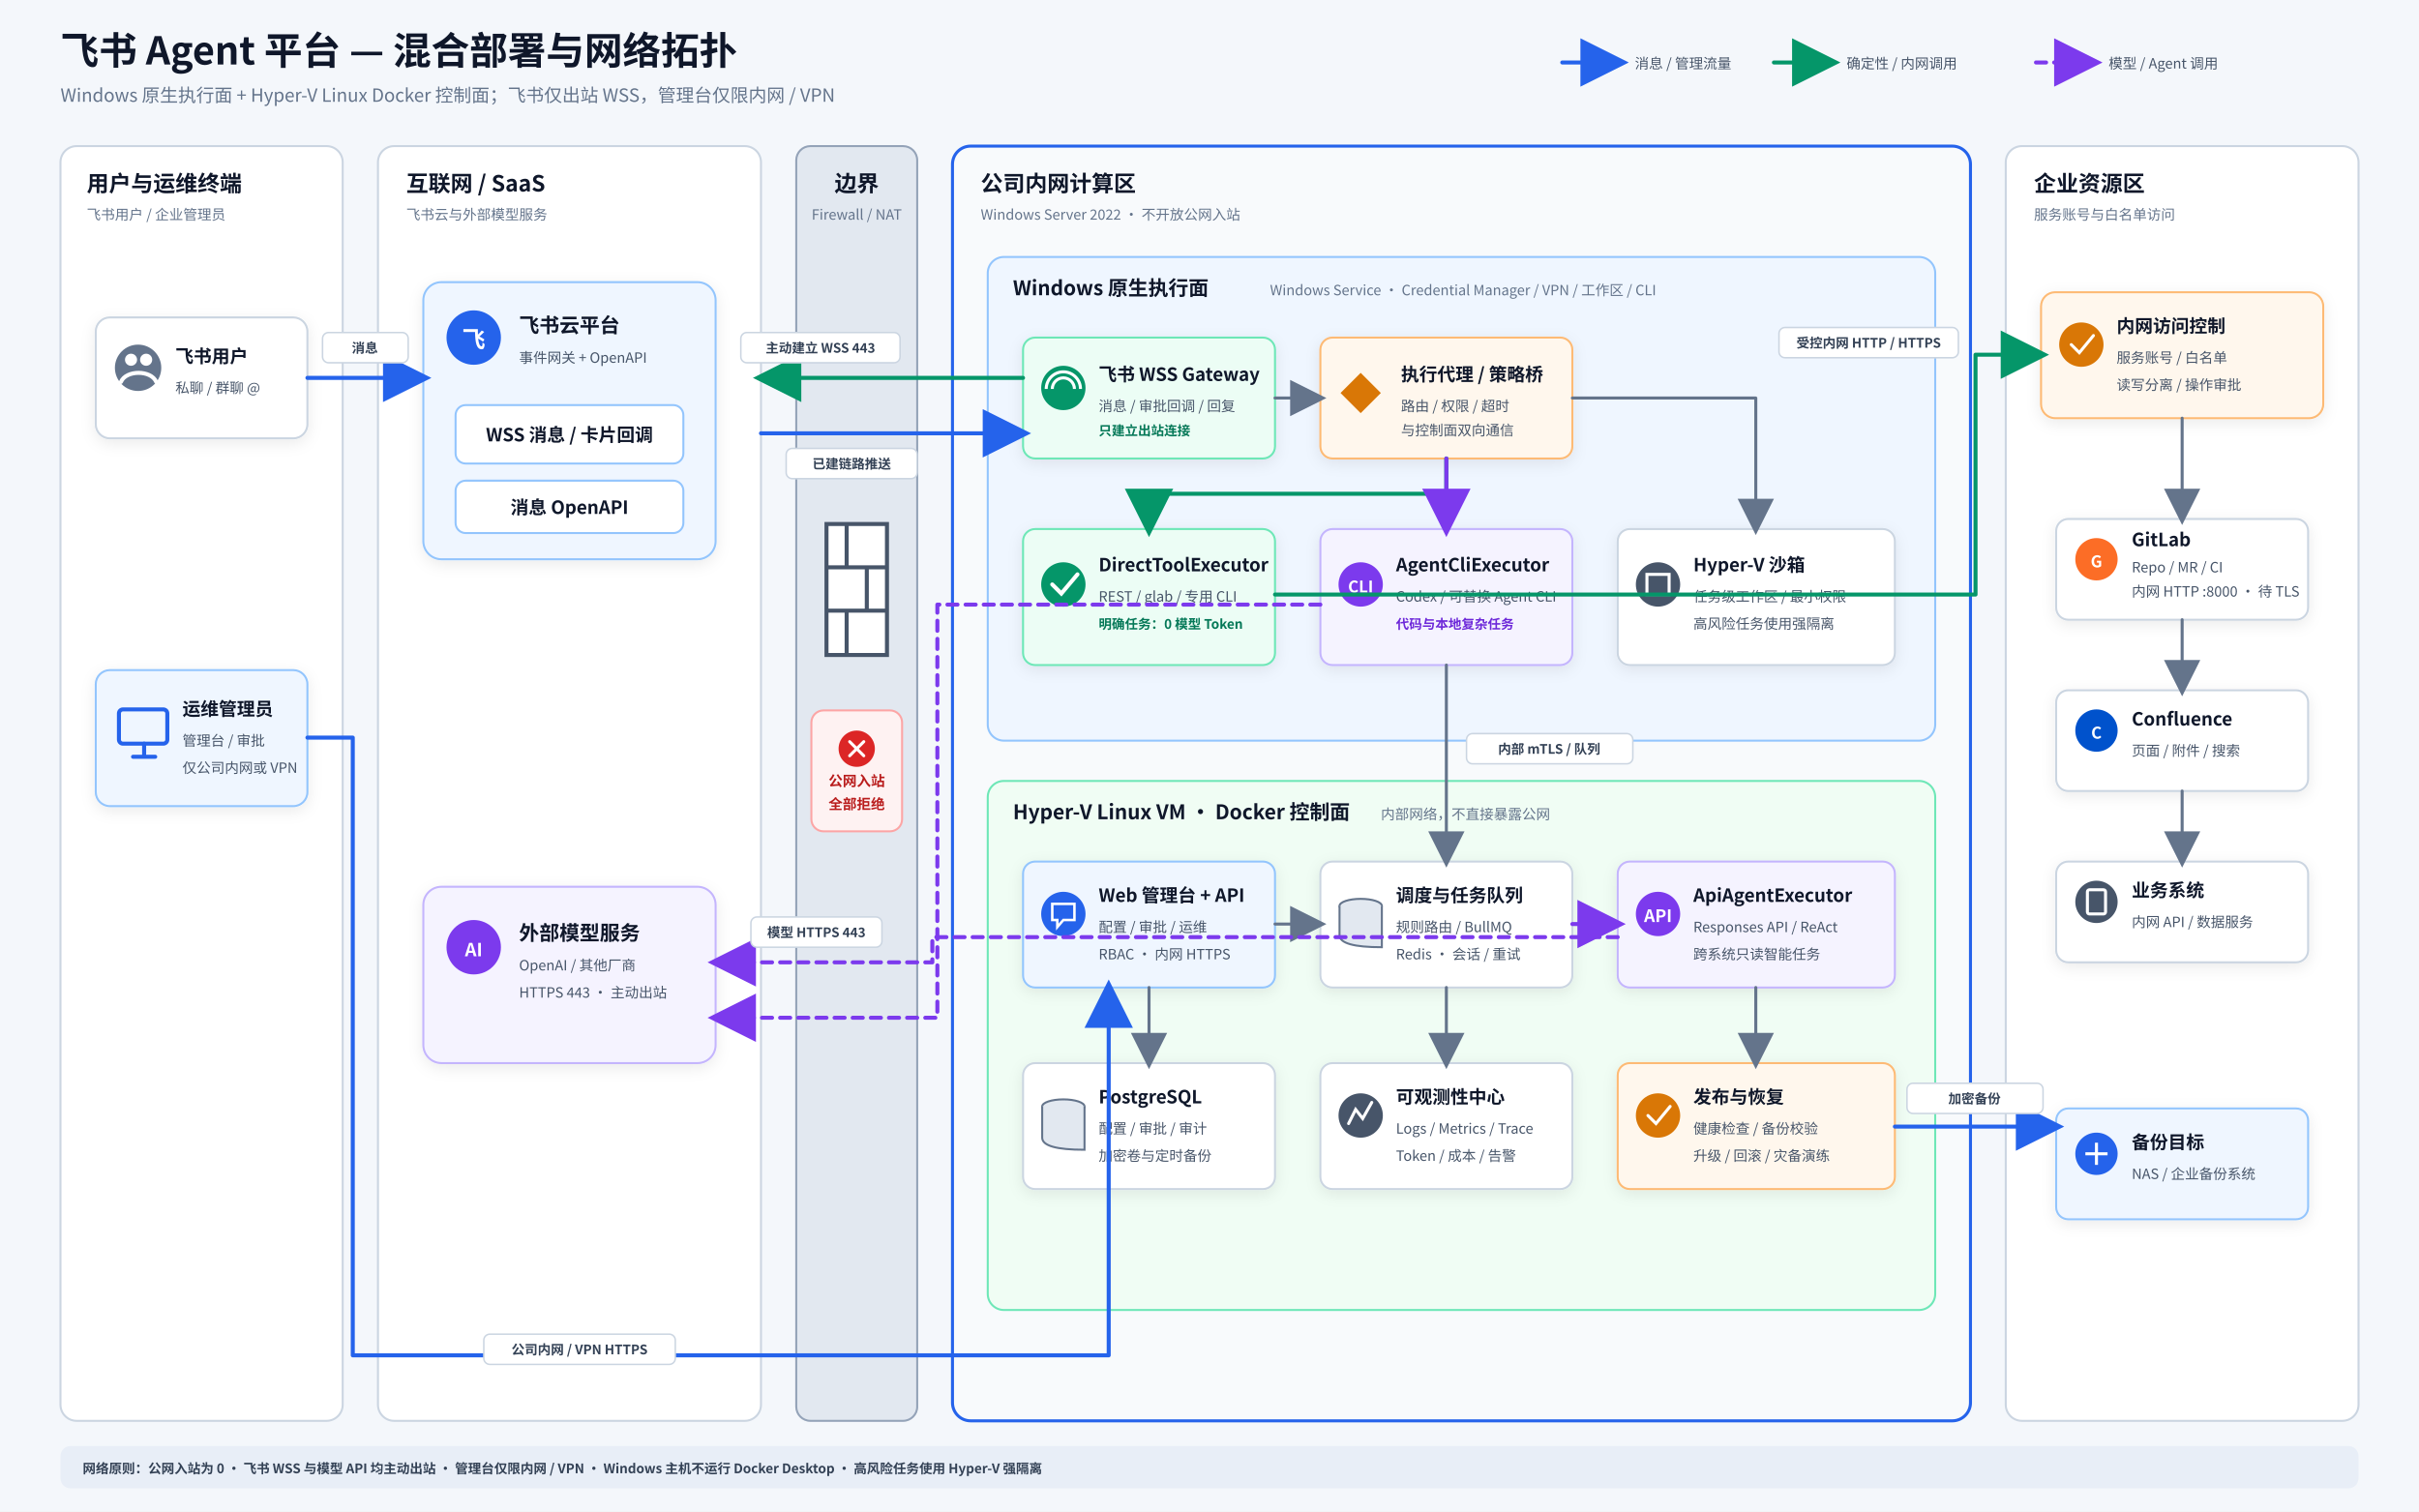
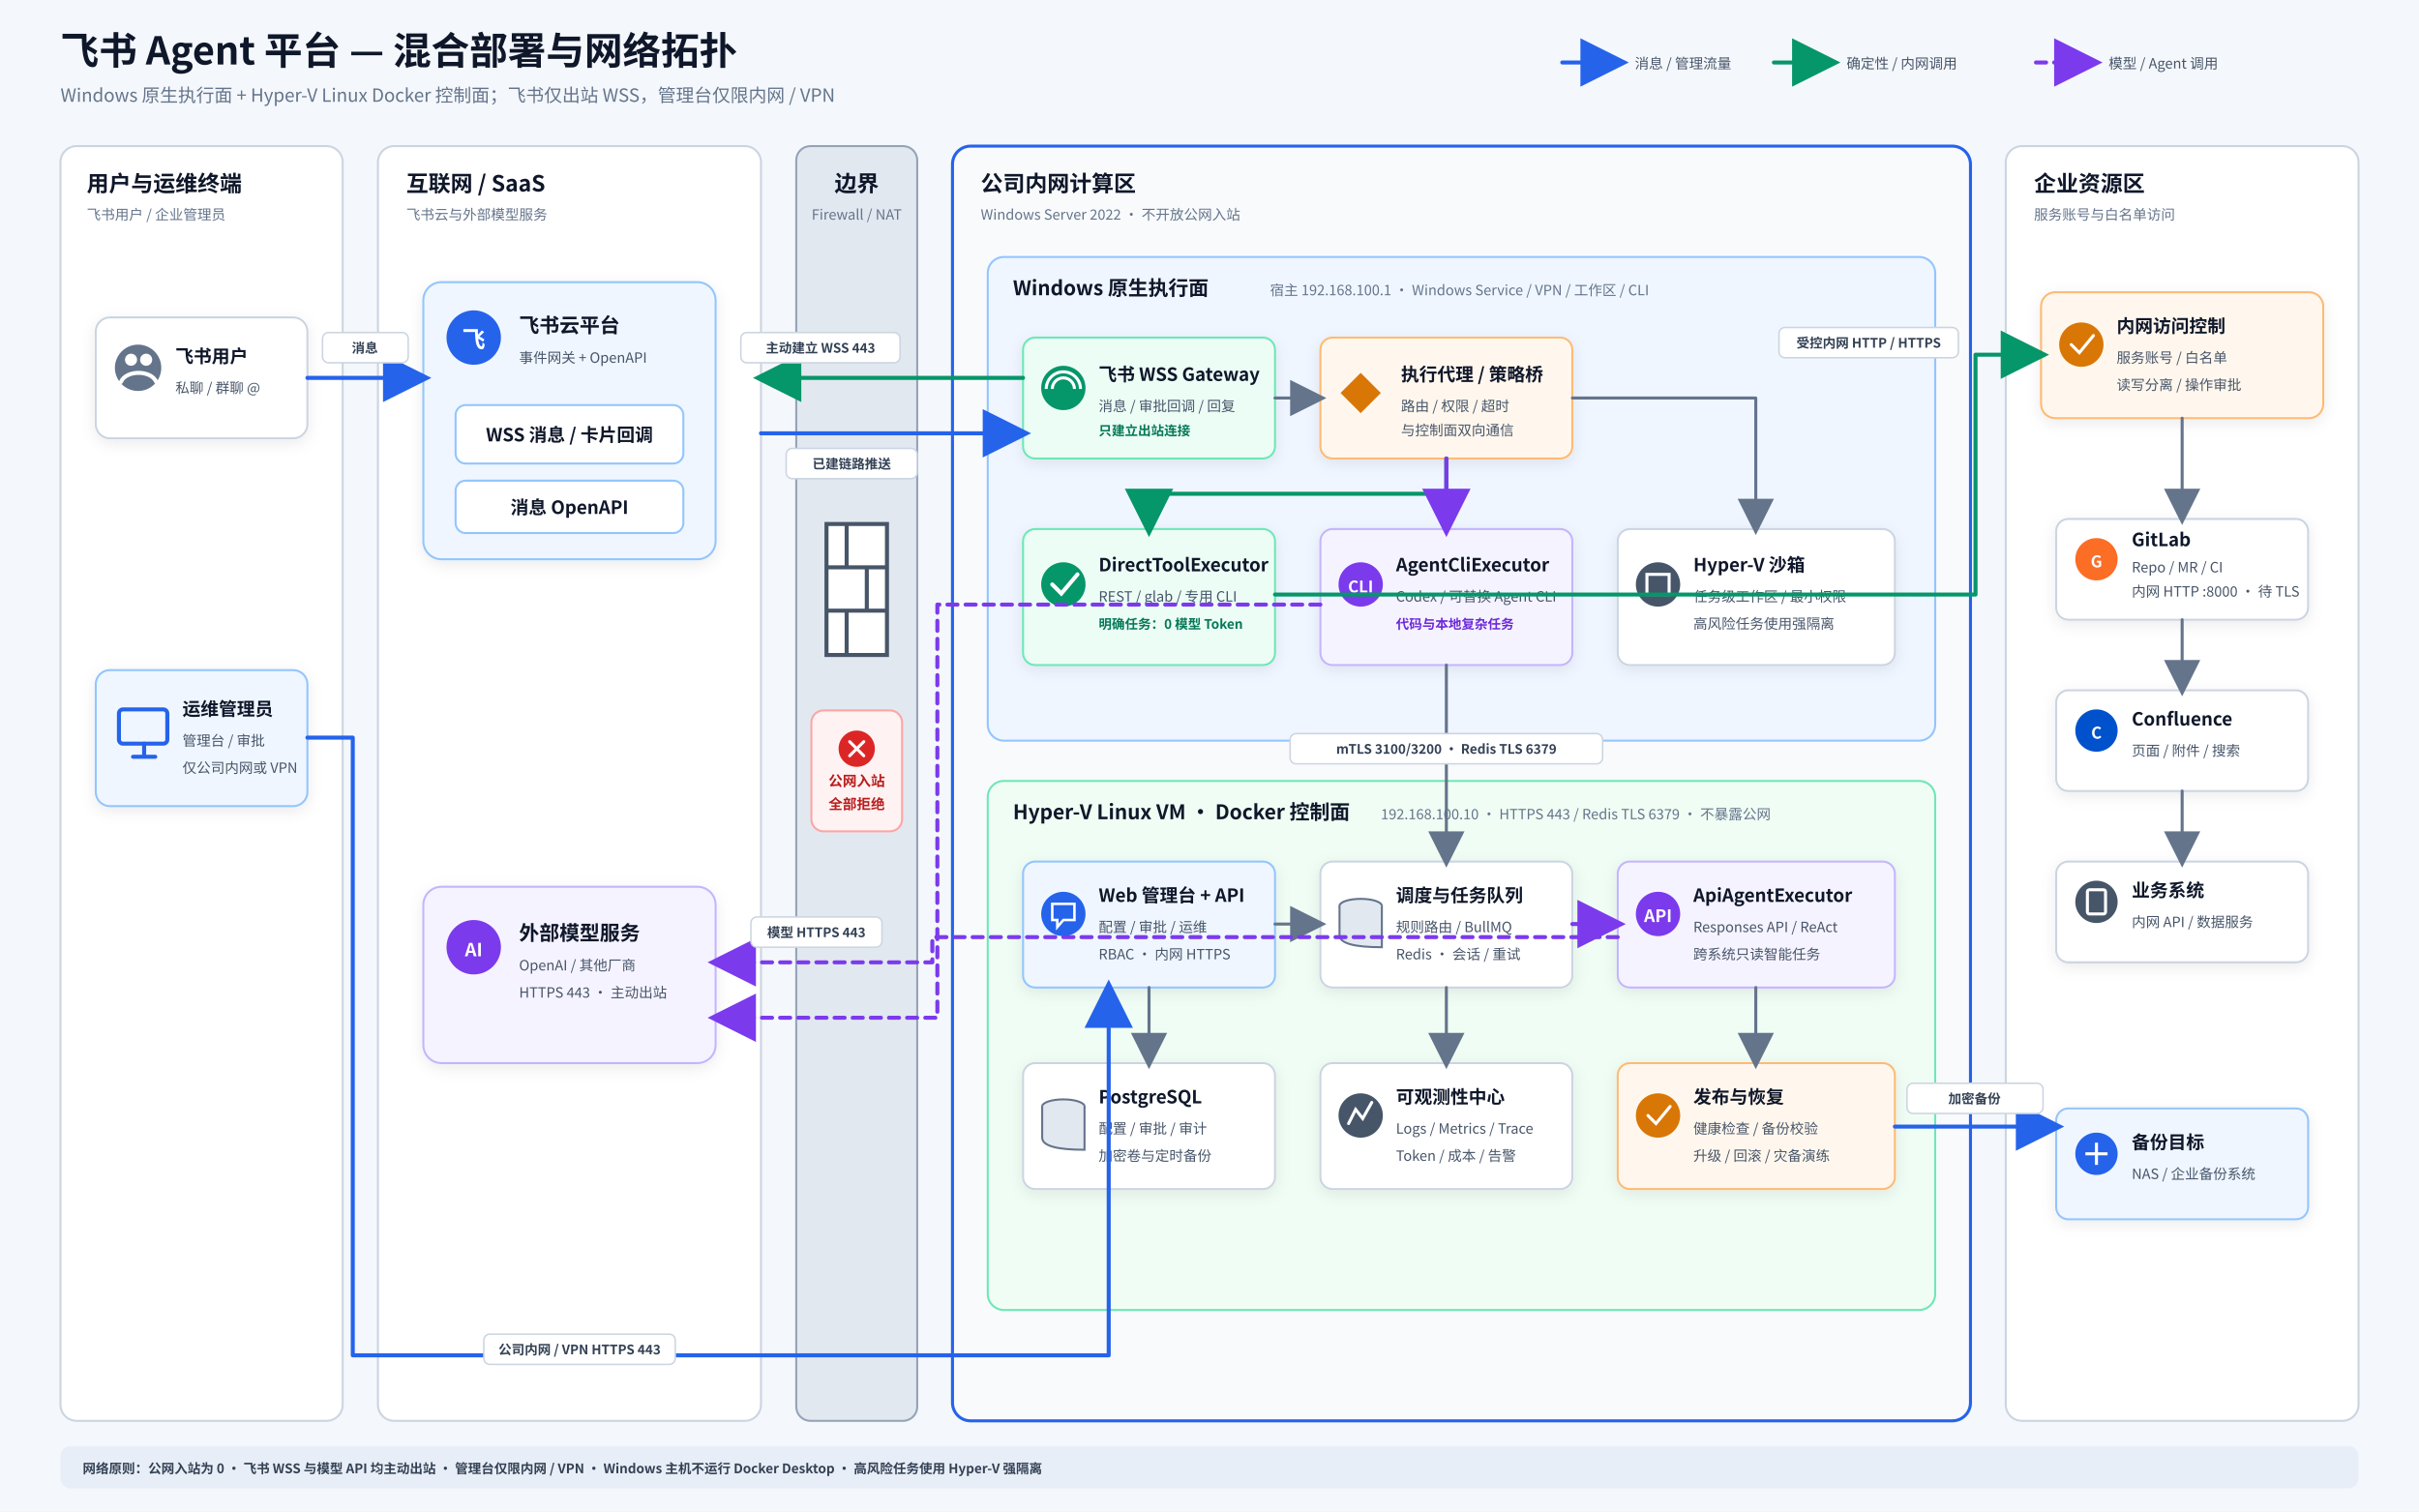
<svg xmlns="http://www.w3.org/2000/svg" width="2400" height="1500" viewBox="0 0 2400 1500">
  <defs>
    <filter id="shadow" x="-20%" y="-20%" width="140%" height="140%">
      <feDropShadow dx="0" dy="4" stdDeviation="7" flood-color="#0F172A" flood-opacity="0.08" />
    </filter>
    <marker id="blue-arrow" markerWidth="12" markerHeight="12" refX="10" refY="6" orient="auto">
      <path d="M0 0L12 6L0 12Z" fill="#2563EB" />
    </marker>
    <marker id="green-arrow" markerWidth="12" markerHeight="12" refX="10" refY="6" orient="auto">
      <path d="M0 0L12 6L0 12Z" fill="#059669" />
    </marker>
    <marker id="purple-arrow" markerWidth="12" markerHeight="12" refX="10" refY="6" orient="auto">
      <path d="M0 0L12 6L0 12Z" fill="#7C3AED" />
    </marker>
    <marker id="gray-arrow" markerWidth="12" markerHeight="12" refX="10" refY="6" orient="auto">
      <path d="M0 0L12 6L0 12Z" fill="#64748B" />
    </marker>
    <style>
      text{font-family:"Microsoft YaHei","PingFang SC","Noto Sans CJK SC",Arial,sans-serif}
      .h1{font-size:38px;font-weight:700;fill:#0F172A}.subtitle{font-size:18px;fill:#64748B}
      .zone-title{font-size:22px;font-weight:700;fill:#0F172A}.zone-sub{font-size:14px;fill:#64748B}
      .section-title{font-size:20px;font-weight:700;fill:#0F172A}.title{font-size:18px;font-weight:700;fill:#0F172A}
      .desc{font-size:14px;fill:#475569}.note{font-size:13px;font-weight:700}.label{font-size:13px;font-weight:700;fill:#334155}
      .zone{fill:#FFFFFF;stroke:#CBD5E1;stroke-width:2}.compute{fill:#F8FAFC;stroke:#2563EB;stroke-width:3}
      .native{fill:#EFF6FF;stroke:#93C5FD;stroke-width:2}.vm{fill:#F0FDF4;stroke:#6EE7B7;stroke-width:2}
      .node{fill:#FFFFFF;stroke:#CBD5E1;stroke-width:2;filter:url(#shadow)}
      .blue-node{fill:#EFF6FF;stroke:#93C5FD;stroke-width:2;filter:url(#shadow)}
      .green-node{fill:#ECFDF5;stroke:#6EE7B7;stroke-width:2;filter:url(#shadow)}
      .purple-node{fill:#F5F3FF;stroke:#C4B5FD;stroke-width:2;filter:url(#shadow)}
      .orange-node{fill:#FFF7ED;stroke:#FDBA74;stroke-width:2;filter:url(#shadow)}
      .blue{fill:none;stroke:#2563EB;stroke-width:4;stroke-linecap:round;stroke-linejoin:round;marker-end:url(#blue-arrow)}
      .green{fill:none;stroke:#059669;stroke-width:4;stroke-linecap:round;stroke-linejoin:round;marker-end:url(#green-arrow)}
      .purple{fill:none;stroke:#7C3AED;stroke-width:4;stroke-linecap:round;stroke-linejoin:round;marker-end:url(#purple-arrow)}
      .gray{fill:none;stroke:#64748B;stroke-width:3;stroke-linecap:round;stroke-linejoin:round;marker-end:url(#gray-arrow)}
      .dash{stroke-dasharray:10 8}.plate{fill:#FFFFFF;stroke:#CBD5E1;stroke-width:1.5}
    </style>
  </defs>
  <rect width="2400" height="1500" fill="#F4F7FB" />
  <text x="60" y="64" class="h1">飞书 Agent 平台 — 混合部署与网络拓扑</text>
  <text x="60" y="101" class="subtitle">Windows 原生执行面 + Hyper-V Linux Docker 控制面；飞书仅出站 WSS，管理台仅限内网 / VPN</text>
  <g transform="translate(1550,62)">
    <line x1="0" y1="0" x2="58" y2="0" class="blue" />
    <text x="72" y="6" class="desc">消息 / 管理流量</text>
    <line x1="210" y1="0" x2="268" y2="0" class="green" />
    <text x="282" y="6" class="desc">确定性 / 内网调用</text>
    <line x1="470" y1="0" x2="528" y2="0" class="purple dash" />
    <text x="542" y="6" class="desc">模型 / Agent 调用</text>
  </g>
  <rect x="60" y="145" width="280" height="1265" rx="16" class="zone" />
  <rect x="375" y="145" width="380" height="1265" rx="16" class="zone" />
  <rect x="790" y="145" width="120" height="1265" rx="14" fill="#E2E8F0" stroke="#94A3B8" stroke-width="2" />
  <rect x="945" y="145" width="1010" height="1265" rx="18" class="compute" />
  <rect x="1990" y="145" width="350" height="1265" rx="16" class="zone" />
  <text x="86" y="190" class="zone-title">用户与运维终端</text>
  <text x="86" y="218" class="zone-sub">飞书用户 / 企业管理员</text>
  <text x="403" y="190" class="zone-title">互联网 / SaaS</text>
  <text x="403" y="218" class="zone-sub">飞书云与外部模型服务</text>
  <text x="973" y="190" class="zone-title">公司内网计算区</text>
  <text x="973" y="218" class="zone-sub">Windows Server 2022 · 不开放公网入站</text>
  <text x="2018" y="190" class="zone-title">企业资源区</text>
  <text x="2018" y="218" class="zone-sub">服务账号与白名单访问</text>
  <rect x="95" y="315" width="210" height="120" rx="14" class="node" />
  <circle cx="137" cy="365" r="23" fill="#64748B" />
  <circle cx="130" cy="357" r="6" fill="#FFF" />
  <circle cx="145" cy="357" r="6" fill="#FFF" />
  <path d="M120 379C125 367 150 367 155 379" fill="none" stroke="#FFF" stroke-width="4" stroke-linecap="round" />
  <text x="174" y="360" class="title">飞书用户</text>
  <text x="174" y="390" class="desc">私聊 / 群聊 @</text>
  <rect x="95" y="665" width="210" height="135" rx="14" class="blue-node" />
  <rect x="118" y="704" width="48" height="34" rx="4" fill="none" stroke="#2563EB" stroke-width="4" />
  <path d="M132 751H154M143 738V751" stroke="#2563EB" stroke-width="4" stroke-linecap="round" />
  <text x="181" y="710" class="title">运维管理员</text>
  <text x="181" y="740" class="desc">管理台 / 审批</text>
  <text x="181" y="767" class="desc">仅公司内网或 VPN</text>
  <rect x="420" y="280" width="290" height="275" rx="18" class="blue-node" />
  <circle cx="470" cy="335" r="27" fill="#2563EB" />
  <text x="470" y="345" text-anchor="middle" style="font-size:23px;font-weight:700;fill:#FFF">飞</text>
  <text x="515" y="330" class="section-title">飞书云平台</text>
  <text x="515" y="360" class="desc">事件网关 + OpenAPI</text>
  <rect x="452" y="402" width="226" height="58" rx="10" fill="#FFF" stroke="#93C5FD" stroke-width="2" />
  <text x="565" y="438" text-anchor="middle" class="title">WSS 消息 / 卡片回调</text>
  <rect x="452" y="477" width="226" height="52" rx="10" fill="#FFF" stroke="#93C5FD" stroke-width="2" />
  <text x="565" y="510" text-anchor="middle" class="title">消息 OpenAPI</text>
  <rect x="420" y="880" width="290" height="175" rx="18" class="purple-node" />
  <circle cx="470" cy="940" r="27" fill="#7C3AED" />
  <text x="470" y="949" text-anchor="middle" style="font-size:18px;font-weight:700;fill:#FFF">AI</text>
  <text x="515" y="933" class="section-title">外部模型服务</text>
  <text x="515" y="963" class="desc">OpenAI / 其他厂商</text>
  <text x="515" y="990" class="desc">HTTPS 443 · 主动出站</text>
  <path d="M305 375H420" class="blue" />
  <rect x="320" y="330" width="85" height="30" rx="6" class="plate" />
  <text x="362" y="350" text-anchor="middle" class="label">消息</text>
  <text x="850" y="190" text-anchor="middle" class="zone-title">边界</text>
  <text x="850" y="218" text-anchor="middle" class="zone-sub">Firewall / NAT</text>
  <path d="M820 520H880V650H820ZM820 563H880M820 606H880M840 520V563M860 563V606M840 606V650" fill="#FFF" stroke="#475569" stroke-width="4" />
  <rect x="805" y="705" width="90" height="120" rx="12" fill="#FEF2F2" stroke="#FCA5A5" stroke-width="2" />
  <circle cx="850" cy="743" r="18" fill="#DC2626" />
  <path d="M843 736L857 750M857 736L843 750" stroke="#FFF" stroke-width="3" stroke-linecap="round" />
  <text x="850" y="780" text-anchor="middle" style="font-size:14px;font-weight:700;fill:#B91C1C">公网入站</text>
  <text x="850" y="803" text-anchor="middle" style="font-size:14px;font-weight:700;fill:#B91C1C">全部拒绝</text>
  <rect x="980" y="255" width="940" height="480" rx="16" class="native" />
  <text x="1005" y="293" class="section-title">Windows 原生执行面</text>
-   <text x="1260" y="293" class="zone-sub">Windows Service · Credential Manager / VPN / 工作区 / CLI</text>
+   <text x="1260" y="293" class="zone-sub">宿主 192.168.100.1 · Windows Service / VPN / 工作区 / CLI</text>
  <rect x="1015" y="335" width="250" height="120" rx="12" class="green-node" />
  <circle cx="1055" cy="385" r="22" fill="#059669" />
  <path d="M1044 386A11 11 0 0 1 1066 386M1038 386A17 17 0 0 1 1072 386" fill="none" stroke="#FFF" stroke-width="3" />
  <text x="1090" y="378" class="title">飞书 WSS Gateway</text>
  <text x="1090" y="408" class="desc">消息 / 审批回调 / 回复</text>
  <text x="1090" y="432" class="note" fill="#047857">只建立出站连接</text>
  <rect x="1310" y="335" width="250" height="120" rx="12" class="orange-node" />
  <polygon points="1350,370 1370,390 1350,410 1330,390" fill="#D97706" />
  <text x="1390" y="378" class="title">执行代理 / 策略桥</text>
  <text x="1390" y="408" class="desc">路由 / 权限 / 超时</text>
  <text x="1390" y="432" class="desc">与控制面双向通信</text>
  <rect x="1015" y="525" width="250" height="135" rx="12" class="green-node" />
  <circle cx="1055" cy="580" r="22" fill="#059669" />
  <path d="M1044 580L1053 589L1069 570" fill="none" stroke="#FFF" stroke-width="4" stroke-linecap="round" />
  <text x="1090" y="567" class="title">DirectToolExecutor</text>
  <text x="1090" y="597" class="desc">REST / glab / 专用 CLI</text>
  <text x="1090" y="624" class="note" fill="#047857">明确任务：0 模型 Token</text>
  <rect x="1310" y="525" width="250" height="135" rx="12" class="purple-node" />
  <circle cx="1350" cy="580" r="22" fill="#7C3AED" />
  <text x="1350" y="588" text-anchor="middle" style="font-size:16px;font-weight:700;fill:#FFF">CLI</text>
  <text x="1385" y="567" class="title">AgentCliExecutor</text>
  <text x="1385" y="597" class="desc">Codex / 可替换 Agent CLI</text>
  <text x="1385" y="624" class="note" fill="#6D28D9">代码与本地复杂任务</text>
  <rect x="1605" y="525" width="275" height="135" rx="12" class="node" />
  <circle cx="1645" cy="580" r="22" fill="#475569" />
  <path d="M1634 570H1656V590H1634Z" fill="none" stroke="#FFF" stroke-width="3" />
  <text x="1680" y="567" class="title">Hyper-V 沙箱</text>
  <text x="1680" y="597" class="desc">任务级工作区 / 最小权限</text>
  <text x="1680" y="624" class="desc">高风险任务使用强隔离</text>
  <path d="M1265 395H1310" class="gray" />
  <path d="M1435 455V490H1140V525" class="green" />
  <path d="M1435 455V525" class="purple" />
  <path d="M1560 395H1742V525" class="gray" />
  <rect x="980" y="775" width="940" height="525" rx="16" class="vm" />
  <text x="1005" y="813" class="section-title">Hyper-V Linux VM · Docker 控制面</text>
-   <text x="1370" y="813" class="zone-sub">内部网络，不直接暴露公网</text>
+   <text x="1370" y="813" class="zone-sub">192.168.100.10 · HTTPS 443 / Redis TLS 6379 · 不暴露公网</text>
  <rect x="1015" y="855" width="250" height="125" rx="12" class="blue-node" />
  <circle cx="1055" cy="907" r="22" fill="#2563EB" />
  <path d="M1044 897H1066V913H1055L1049 920V913H1044Z" fill="none" stroke="#FFF" stroke-width="2.5" />
  <text x="1090" y="895" class="title">Web 管理台 + API</text>
  <text x="1090" y="925" class="desc">配置 / 审批 / 运维</text>
  <text x="1090" y="952" class="desc">RBAC · 内网 HTTPS</text>
  <rect x="1310" y="855" width="250" height="125" rx="12" class="node" />
  <ellipse cx="1350" cy="899" rx="21" ry="7" fill="#E2E8F0" stroke="#64748B" stroke-width="2" />
  <path d="M1329 899V928Q1329 940 1371 940V899" fill="#E2E8F0" stroke="#64748B" stroke-width="2" />
  <text x="1385" y="895" class="title">调度与任务队列</text>
  <text x="1385" y="925" class="desc">规则路由 / BullMQ</text>
  <text x="1385" y="952" class="desc">Redis · 会话 / 重试</text>
  <rect x="1605" y="855" width="275" height="125" rx="12" class="purple-node" />
  <circle cx="1645" cy="907" r="22" fill="#7C3AED" />
  <text x="1645" y="915" text-anchor="middle" style="font-size:17px;font-weight:700;fill:#FFF">API</text>
  <text x="1680" y="895" class="title">ApiAgentExecutor</text>
  <text x="1680" y="925" class="desc">Responses API / ReAct</text>
  <text x="1680" y="952" class="desc">跨系统只读智能任务</text>
  <rect x="1015" y="1055" width="250" height="125" rx="12" class="node" />
  <ellipse cx="1055" cy="1098" rx="21" ry="7" fill="#E2E8F0" stroke="#64748B" stroke-width="2" />
  <path d="M1034 1098V1129Q1034 1141 1076 1141V1098" fill="#E2E8F0" stroke="#64748B" stroke-width="2" />
  <text x="1090" y="1095" class="title">PostgreSQL</text>
  <text x="1090" y="1125" class="desc">配置 / 审批 / 审计</text>
  <text x="1090" y="1152" class="desc">加密卷与定时备份</text>
  <rect x="1310" y="1055" width="250" height="125" rx="12" class="node" />
  <circle cx="1350" cy="1107" r="22" fill="#475569" />
  <path d="M1338 1115L1345 1101L1352 1110L1361 1094" fill="none" stroke="#FFF" stroke-width="3" stroke-linecap="round" />
  <text x="1385" y="1095" class="title">可观测性中心</text>
  <text x="1385" y="1125" class="desc">Logs / Metrics / Trace</text>
  <text x="1385" y="1152" class="desc">Token / 成本 / 告警</text>
  <rect x="1605" y="1055" width="275" height="125" rx="12" class="orange-node" />
  <circle cx="1645" cy="1107" r="22" fill="#D97706" />
  <path d="M1635 1107L1643 1115L1657 1098" fill="none" stroke="#FFF" stroke-width="3" stroke-linecap="round" />
  <text x="1680" y="1095" class="title">发布与恢复</text>
  <text x="1680" y="1125" class="desc">健康检查 / 备份校验</text>
  <text x="1680" y="1152" class="desc">升级 / 回滚 / 灾备演练</text>
  <path d="M1265 917H1310" class="gray" />
  <path d="M1560 917H1605" class="purple" />
  <path d="M1140 980V1055" class="gray" />
  <path d="M1435 980V1055" class="gray" />
  <path d="M1742 980V1055" class="gray" />
  <path d="M1435 660V745H1435V855" class="gray" />
-   <rect x="1455" y="728" width="165" height="30" rx="6" class="plate" />
-   <text x="1537" y="748" text-anchor="middle" class="label">内部 mTLS / 队列</text>
+   <rect x="1280" y="728" width="310" height="30" rx="6" class="plate" />
+   <text x="1435" y="748" text-anchor="middle" class="label">mTLS 3100/3200 · Redis TLS 6379</text>
  <path d="M1015 375H910H755" class="green" />
  <rect x="735" y="330" width="158" height="30" rx="6" class="plate" />
  <text x="814" y="350" text-anchor="middle" class="label">主动建立 WSS 443</text>
  <path d="M755 430H930H1015" class="blue" />
  <rect x="780" y="445" width="130" height="30" rx="6" class="plate" />
  <text x="845" y="465" text-anchor="middle" class="label">已建链路推送</text>
  <path d="M1605 930H925V955H710" class="purple dash" />
  <rect x="745" y="910" width="130" height="30" rx="6" class="plate" />
  <text x="810" y="930" text-anchor="middle" class="label">模型 HTTPS 443</text>
  <path d="M1310 600H930V1010H710" class="purple dash" />
  <path d="M305 732H350V1345H1100V980" class="blue" />
  <rect x="480" y="1324" width="190" height="30" rx="6" class="plate" />
-   <text x="575" y="1344" text-anchor="middle" class="label">公司内网 / VPN HTTPS</text>
+   <text x="575" y="1344" text-anchor="middle" class="label">公司内网 / VPN HTTPS 443</text>
  <rect x="2025" y="290" width="280" height="125" rx="14" class="orange-node" />
  <circle cx="2065" cy="342" r="22" fill="#D97706" />
  <path d="M2055 342L2063 350L2077 333" fill="none" stroke="#FFF" stroke-width="3" stroke-linecap="round" />
  <text x="2100" y="330" class="title">内网访问控制</text>
  <text x="2100" y="360" class="desc">服务账号 / 白名单</text>
  <text x="2100" y="387" class="desc">读写分离 / 操作审批</text>
  <rect x="2040" y="515" width="250" height="100" rx="12" class="node" />
  <circle cx="2080" cy="555" r="21" fill="#FC6D26" />
  <text x="2080" y="563" text-anchor="middle" style="font-size:16px;font-weight:700;fill:#FFF">G</text>
  <text x="2115" y="542" class="title">GitLab</text>
  <text x="2115" y="568" class="desc">Repo / MR / CI</text>
  <text x="2115" y="592" class="desc">内网 HTTP :8000 · 待 TLS</text>
  <rect x="2040" y="685" width="250" height="100" rx="12" class="node" />
  <circle cx="2080" cy="725" r="21" fill="#0052CC" />
  <text x="2080" y="733" text-anchor="middle" style="font-size:16px;font-weight:700;fill:#FFF">C</text>
  <text x="2115" y="720" class="title">Confluence</text>
  <text x="2115" y="750" class="desc">页面 / 附件 / 搜索</text>
  <rect x="2040" y="855" width="250" height="100" rx="12" class="node" />
  <circle cx="2080" cy="895" r="21" fill="#475569" />
  <rect x="2071" y="883" width="18" height="24" rx="2" fill="none" stroke="#FFF" stroke-width="3" />
  <text x="2115" y="890" class="title">业务系统</text>
  <text x="2115" y="920" class="desc">内网 API / 数据服务</text>
  <rect x="2040" y="1100" width="250" height="110" rx="12" class="blue-node" />
  <circle cx="2080" cy="1145" r="21" fill="#2563EB" />
  <path d="M2069 1145H2091M2080 1134V1156" stroke="#FFF" stroke-width="3" />
  <text x="2115" y="1140" class="title">备份目标</text>
  <text x="2115" y="1170" class="desc">NAS / 企业备份系统</text>
  <path d="M1265 590H1960V352H2025" class="green" />
  <rect x="1765" y="325" width="178" height="30" rx="6" class="plate" />
  <text x="1854" y="345" text-anchor="middle" class="label">受控内网 HTTP / HTTPS</text>
  <path d="M2165 415V515" class="gray" />
  <path d="M2165 615V685" class="gray" />
  <path d="M2165 785V855" class="gray" />
  <path d="M1880 1118H2040" class="blue" />
  <rect x="1892" y="1075" width="135" height="30" rx="6" class="plate" />
  <text x="1959" y="1095" text-anchor="middle" class="label">加密备份</text>
  <rect x="60" y="1435" width="2280" height="42" rx="10" fill="#E8EEF7" />
  <text x="82" y="1462" class="label">网络原则：公网入站为 0 · 飞书 WSS 与模型 API 均主动出站 · 管理台仅限内网 / VPN · Windows 主机不运行 Docker Desktop · 高风险任务使用 Hyper-V 强隔离</text>
</svg>
